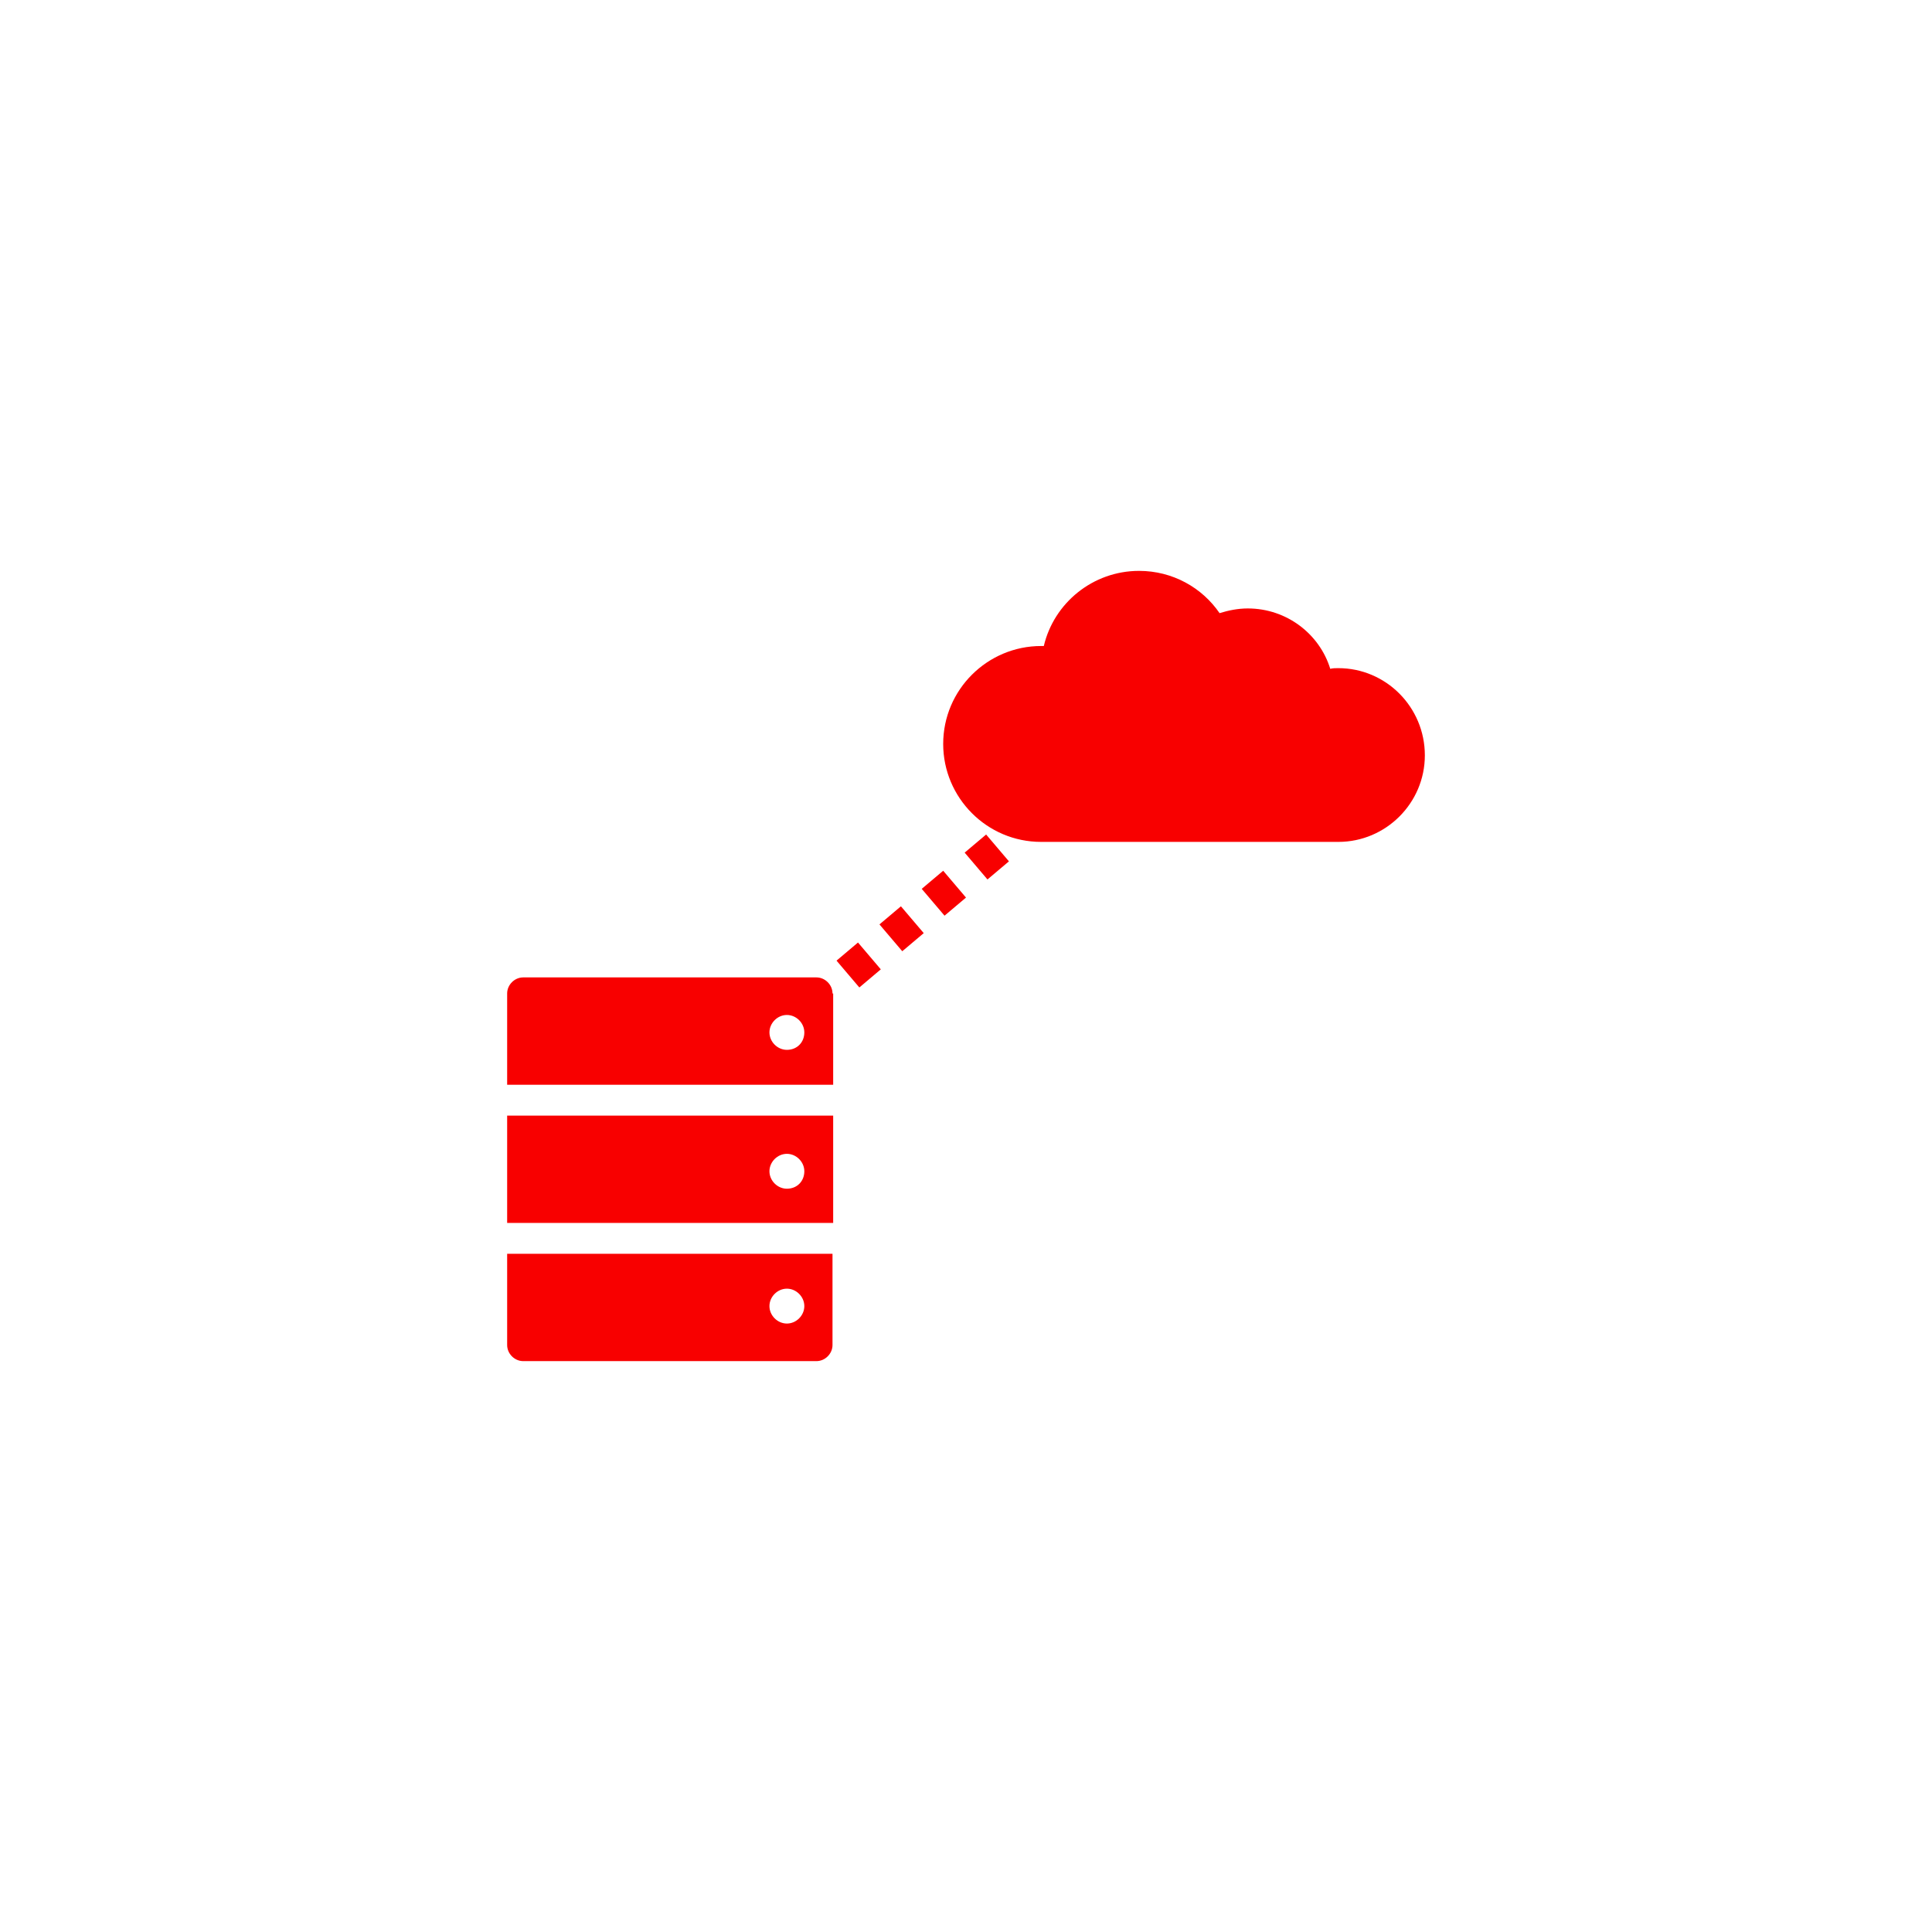
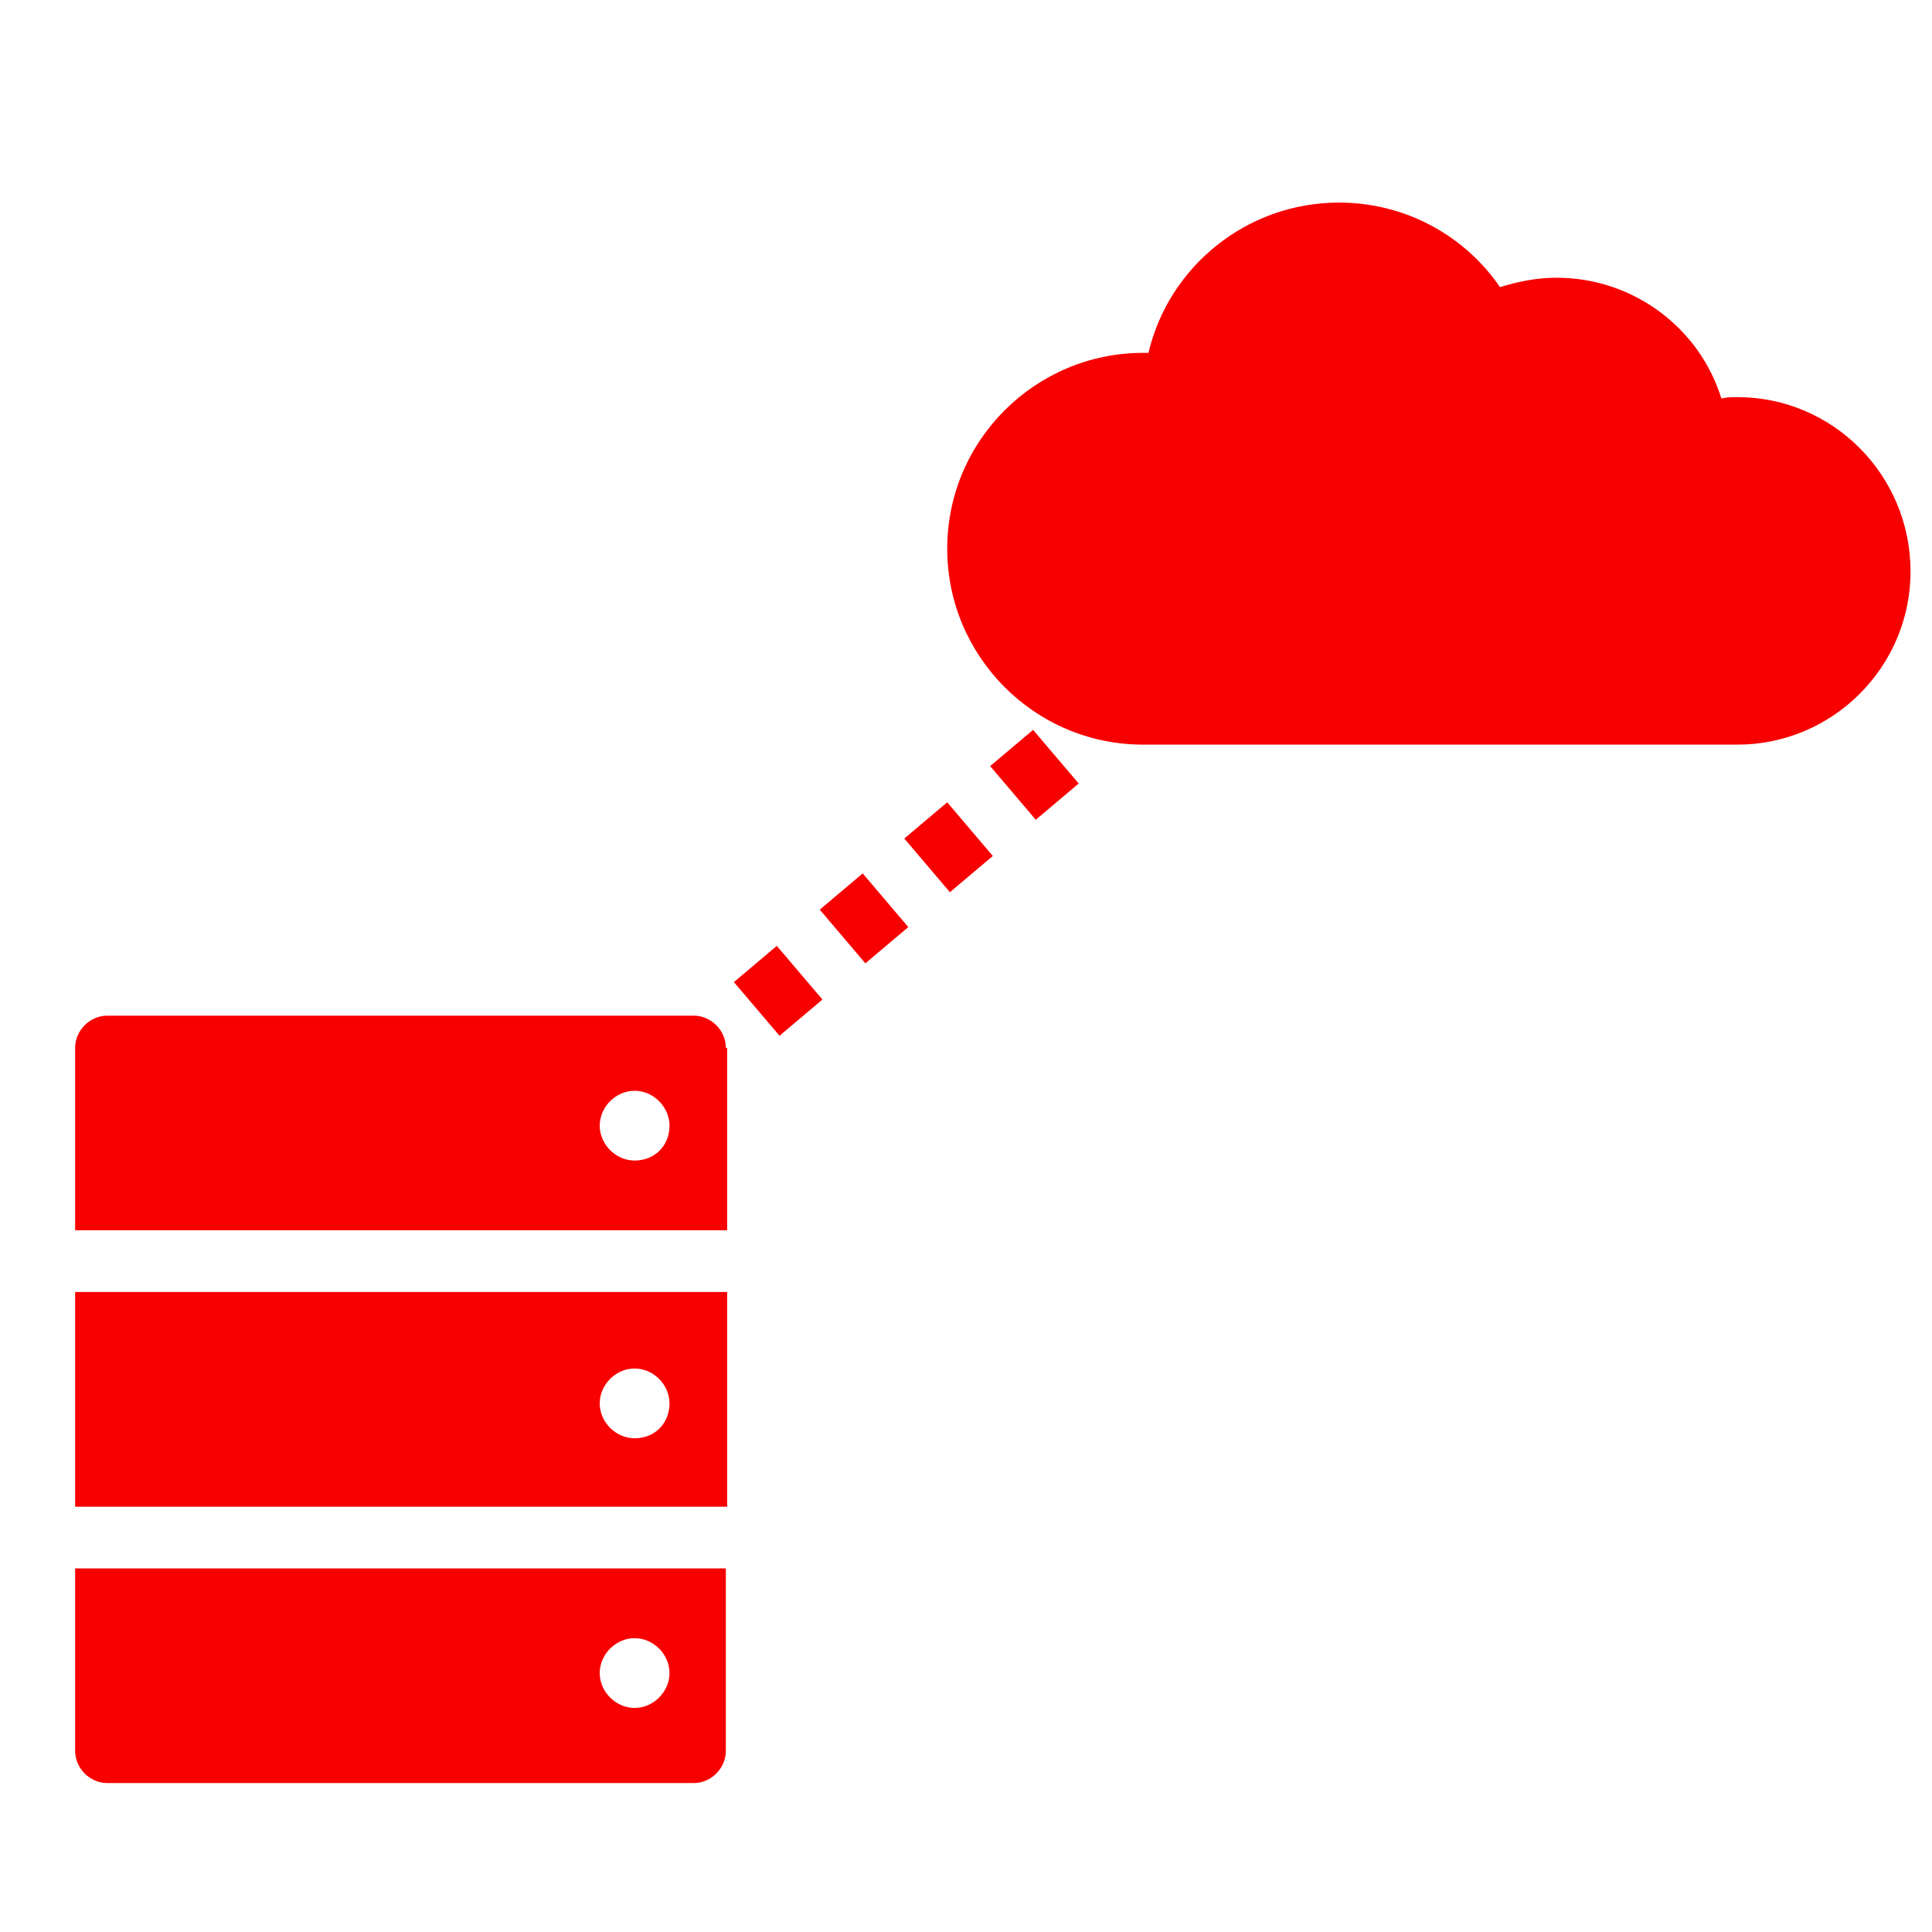
- <svg xmlns="http://www.w3.org/2000/svg" version="1.1" id="Icons" x="0px" y="0px" viewBox="0 0 288 288" style="enable-background:new 0 0 288 288;" xml:space="preserve">
+ <svg xmlns="http://www.w3.org/2000/svg" version="1.1" id="Icons" x="0px" y="0px" viewBox="0 0 288 288">
  <style type="text/css">
- 	.st0{fill:#F80000;}
- </style>
-   <g>
-     <g>
-       <g>
-         <path class="st0" d="M124.1,148.1c0-1.3-1.1-2.4-2.4-2.4H78c-1.3,0-2.4,1.1-2.4,2.4v13.6h48.6V148.1z M117.3,156.5     c-1.4,0-2.6-1.2-2.6-2.6c0-1.4,1.2-2.6,2.6-2.6c1.4,0,2.6,1.2,2.6,2.6C119.9,155.4,118.8,156.5,117.3,156.5z" />
-         <path class="st0" d="M75.6,166.3v16h48.6v-16H75.6z M117.3,177.2c-1.4,0-2.6-1.2-2.6-2.6c0-1.4,1.2-2.6,2.6-2.6     c1.4,0,2.6,1.2,2.6,2.6C119.9,176.1,118.8,177.2,117.3,177.2z" />
-       </g>
-       <path class="st0" d="M75.6,200.5c0,1.3,1.1,2.4,2.4,2.4h43.7c1.3,0,2.4-1.1,2.4-2.4v-13.6H75.6V200.5z M117.3,192.1    c1.4,0,2.6,1.2,2.6,2.6c0,1.4-1.2,2.6-2.6,2.6c-1.4,0-2.6-1.2-2.6-2.6C114.7,193.3,115.9,192.1,117.3,192.1z" />
-       <g>
-         <g>
-           <path class="st0" d="M199.5,99.6c-0.4,0-0.8,0-1.2,0.1c-1.6-5.2-6.5-9-12.3-9c-1.5,0-2.9,0.3-4.2,0.7c-2.6-3.8-7-6.3-12-6.3      c-6.9,0-12.7,4.8-14.2,11.2c-0.1,0-0.3,0-0.4,0c-8,0-14.6,6.5-14.6,14.6c0,8,6.5,14.6,14.6,14.6h44.3c7.1,0,12.9-5.8,12.9-12.9      C212.4,105.4,206.6,99.6,199.5,99.6z" />
-         </g>
-         <g>
-           <g>
-             <path class="st0" d="M128.1,147.2l-3.4-4l3.2-2.7l3.4,4L128.1,147.2z M134.5,141.8l-3.4-4l3.2-2.7l3.4,4L134.5,141.8z        M140.8,136.5l-3.4-4l3.2-2.7l3.4,4L140.8,136.5z M147.2,131.1l-3.4-4l3.2-2.7l3.4,4L147.2,131.1z" />
-           </g>
-         </g>
-       </g>
-     </g>
+ 		.st0{fill:#F80000;}
+ 	</style>
+   <g transform="translate(-140, -140) scale(2, 2)">
+     <path class="st0" d="M124.1,148.1 c0.0,-1.3,-1.1,-2.4,-2.4,-2.4 H78.0 c-1.3,0.0,-2.4,1.1,-2.4,2.4 v13.6 h48.6 V148.1 z M117.3,156.5 c-1.4,0.0,-2.6,-1.2,-2.6,-2.6 c0.0,-1.4,1.2,-2.6,2.6,-2.6 c1.4,0.0,2.6,1.2,2.6,2.6 C119.9,155.4,118.8,156.5,117.3,156.5 z" />
+     <path class="st0" d="M75.6,166.3 v16.0 h48.6 v-16.0 H75.6 z M117.3,177.2 c-1.4,0.0,-2.6,-1.2,-2.6,-2.6 c0.0,-1.4,1.2,-2.6,2.6,-2.6 c1.4,0.0,2.6,1.2,2.6,2.6 C119.9,176.1,118.8,177.2,117.3,177.2 z" />
+     <path class="st0" d="M75.6,200.5 c0.0,1.3,1.1,2.4,2.4,2.4 h43.7 c1.3,0.0,2.4,-1.1,2.4,-2.4 v-13.6 H75.6 V200.5 z M117.3,192.1 c1.4,0.0,2.6,1.2,2.6,2.6 c0.0,1.4,-1.2,2.6,-2.6,2.6 c-1.4,0.0,-2.6,-1.2,-2.6,-2.6 C114.7,193.3,115.9,192.1,117.3,192.1 z" />
+     <path class="st0" d="M199.5,99.6 c-0.4,0.0,-0.8,0.0,-1.2,0.1 c-1.6,-5.2,-6.5,-9.0,-12.3,-9.0 c-1.5,0.0,-2.9,0.3,-4.2,0.7 c-2.6,-3.8,-7.0,-6.3,-12.0,-6.3 c-6.9,0.0,-12.7,4.8,-14.2,11.2 c-0.1,0.0,-0.3,0.0,-0.4,0.0 c-8.0,0.0,-14.6,6.5,-14.6,14.6 c0.0,8.0,6.5,14.6,14.6,14.6 h44.3 c7.1,0.0,12.9,-5.8,12.9,-12.9 C212.4,105.4,206.6,99.6,199.5,99.6 z" />
+     <path class="st0" d="M128.1,147.2 l-3.4,-4.0 l3.2,-2.7 l3.4,4.0 L128.1,147.2 z M134.5,141.8 l-3.4,-4.0 l3.2,-2.7 l3.4,4.0 L134.5,141.8 z M140.8,136.5 l-3.4,-4.0 l3.2,-2.7 l3.4,4.0 L140.8,136.5 z M147.2,131.1 l-3.4,-4.0 l3.2,-2.7 l3.4,4.0 L147.2,131.1 z" />
  </g>
</svg>
